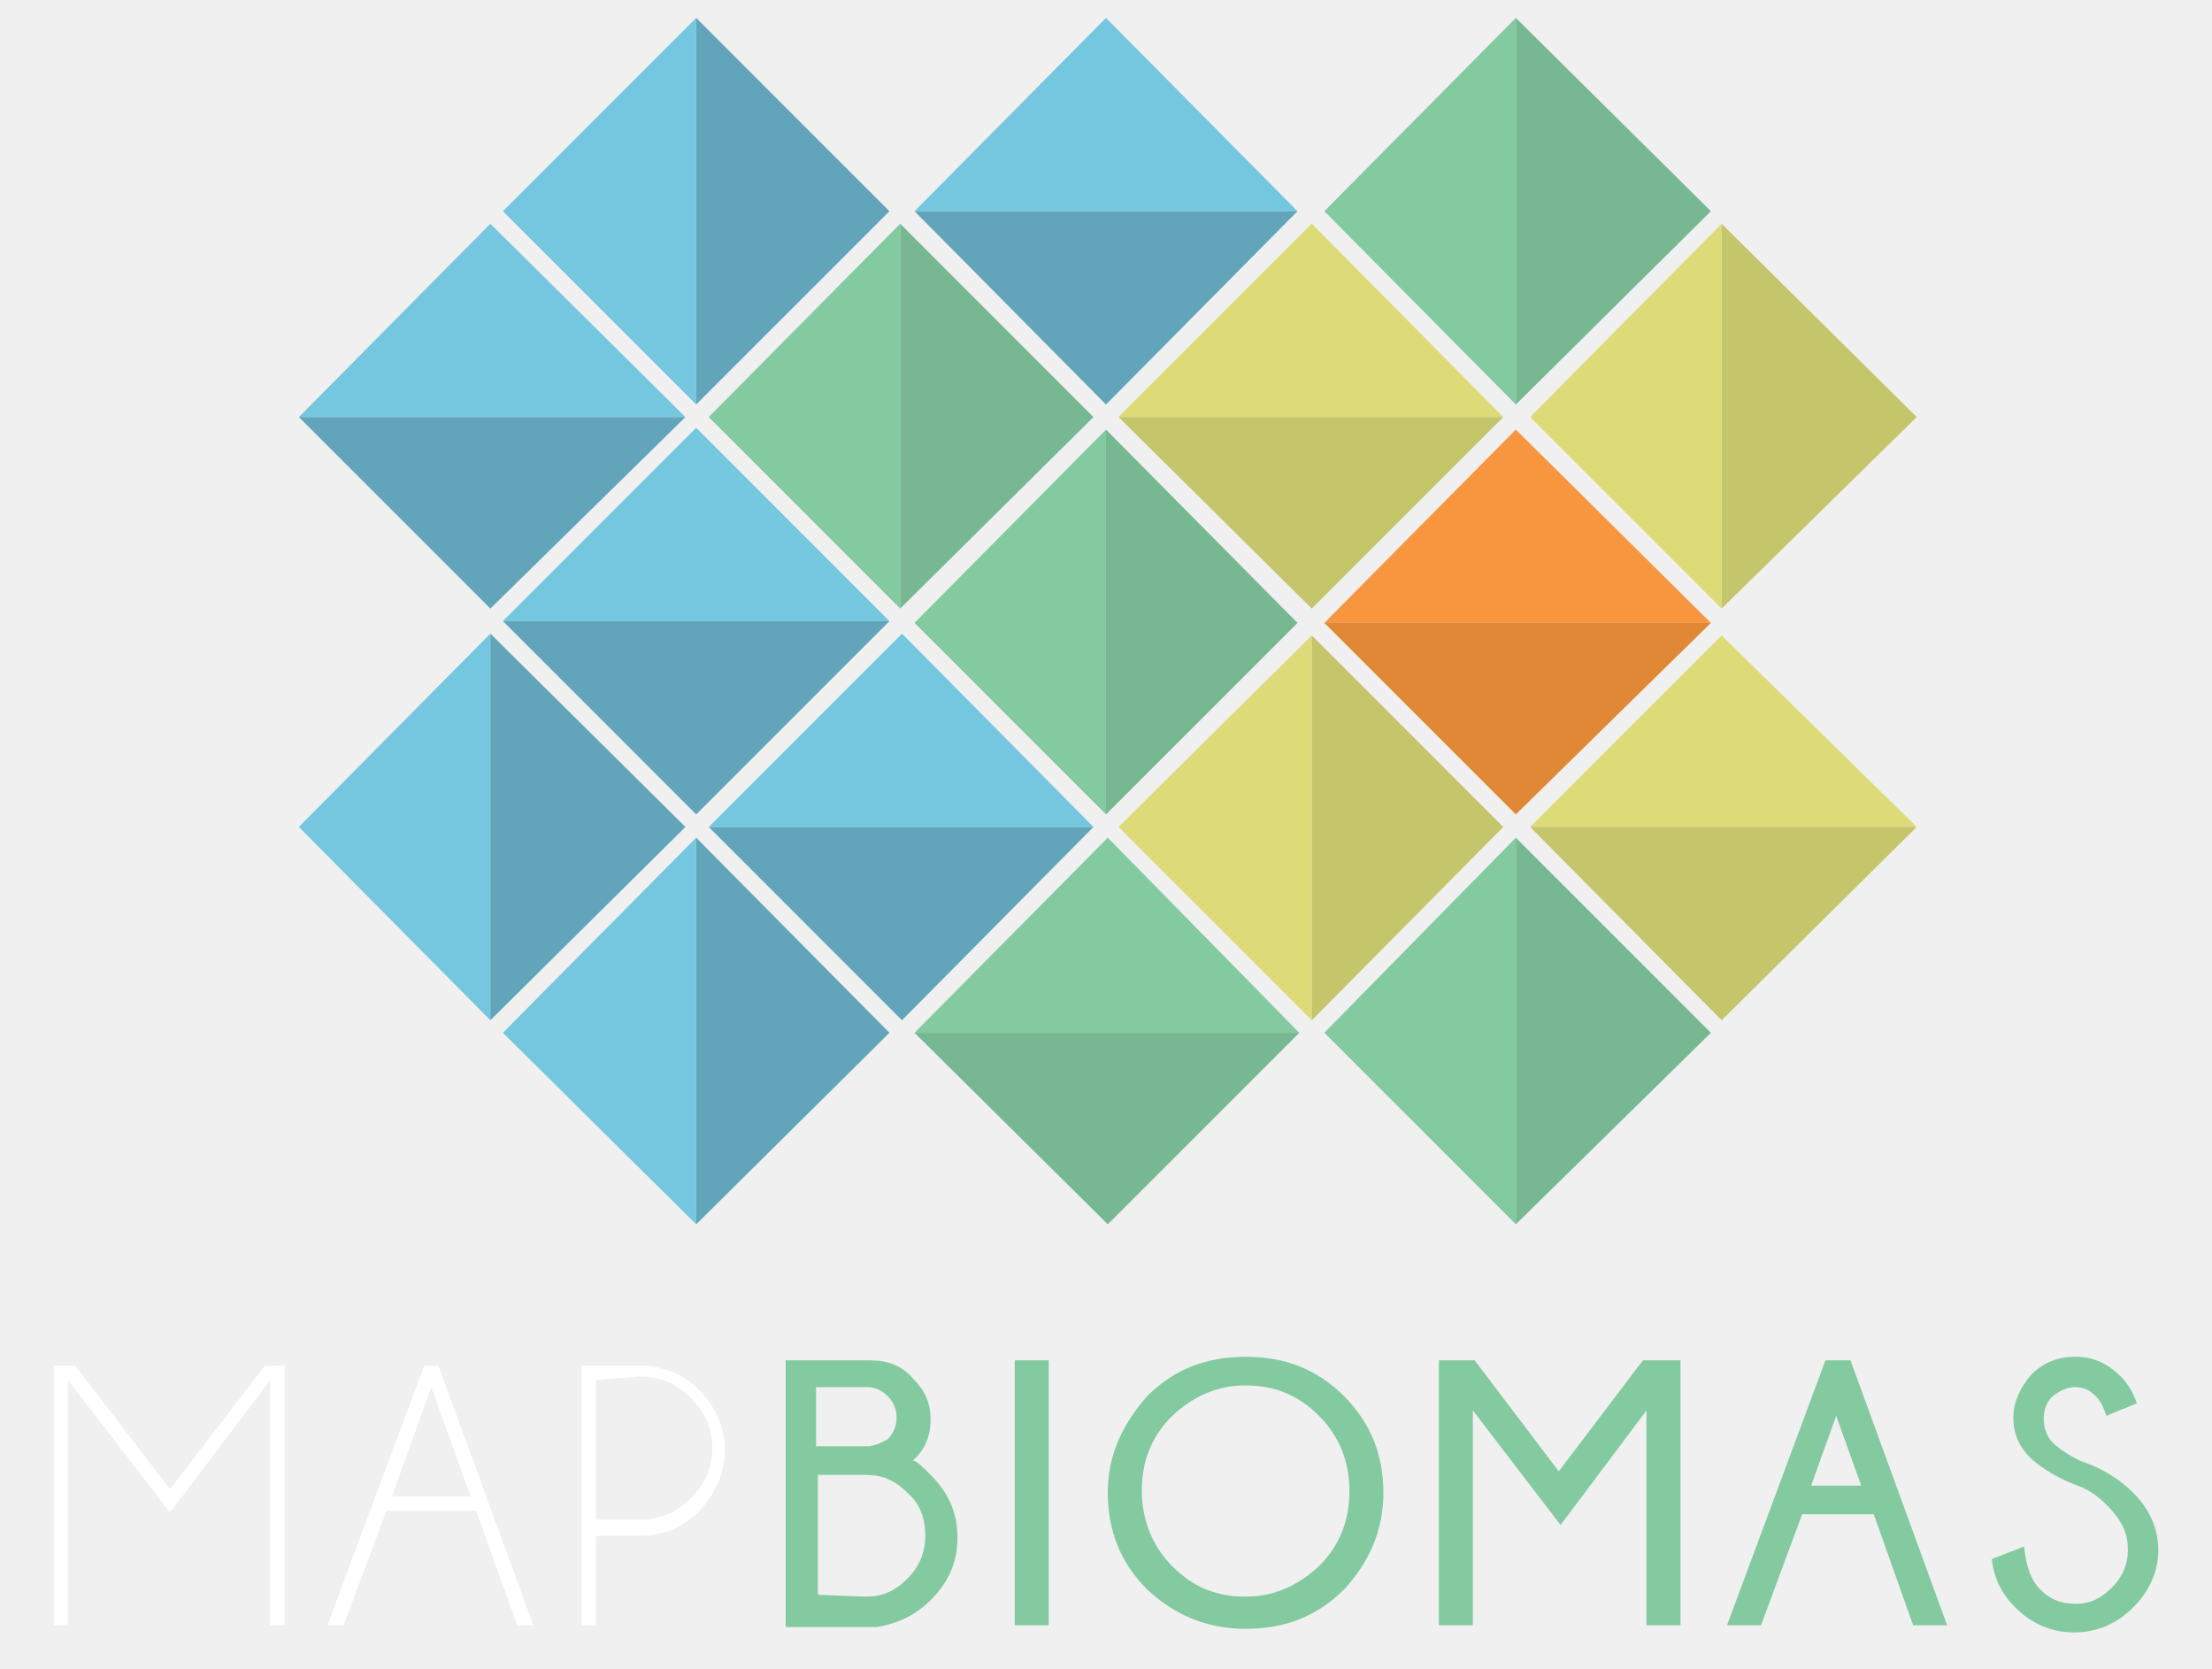
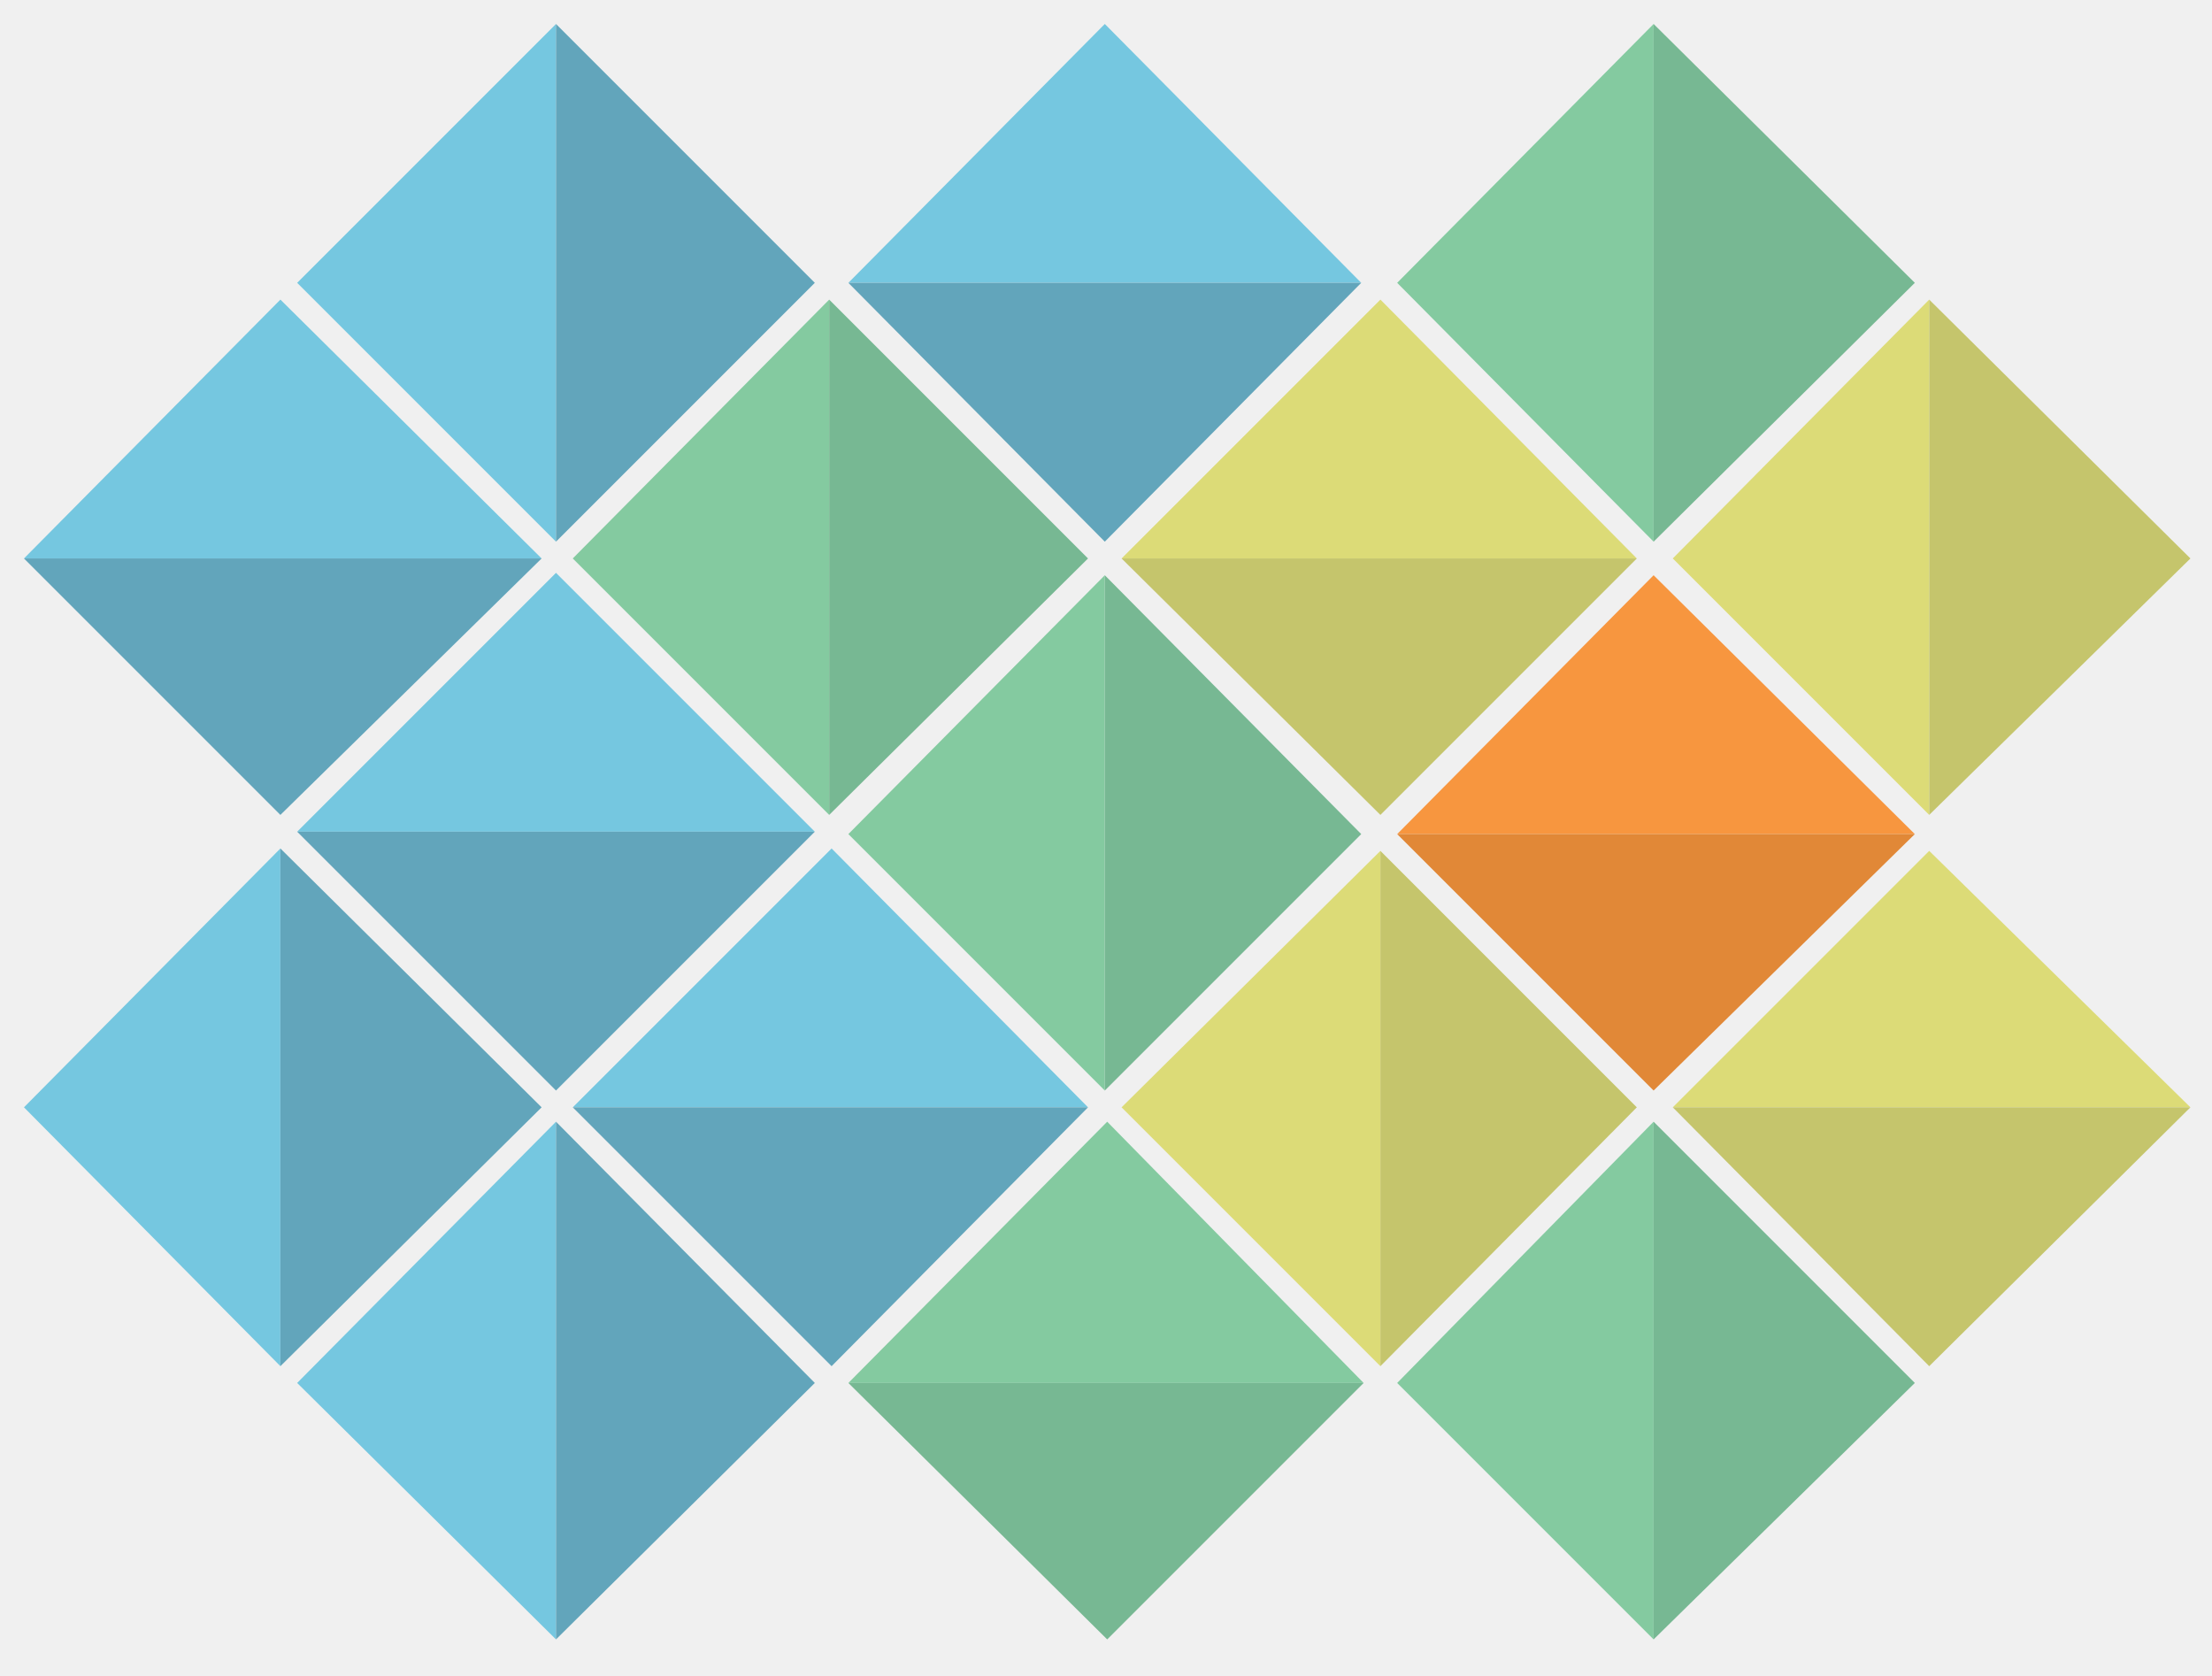
- <svg xmlns="http://www.w3.org/2000/svg" version="1.1" id="Layer_1" x="0px" y="0px" width="123.6px" height="93.2px" viewBox="-235 374.7 123.6 93.2" style="enable-background:new -235 374.7 123.6 93.2;" xml:space="preserve">
+ <svg xmlns="http://www.w3.org/2000/svg" version="1.1" id="Layer_1" x="0px" y="0px" viewBox="0 0 92.3 69.9" style="enable-background:new 0 0 92.3 69.9;" xml:space="preserve">
  <style type="text/css">
	.st0{fill:#84CAA0;}
	.st1{fill:#77B893;}
	.st2{fill:#75C7E0;}
	.st3{fill:#62A5BB;}
	.st4{fill:#DCDB77;}
	.st5{fill:#C5C56C;}
	.st6{fill:#F7963F;}
	.st7{fill:#E18837;}
- 	.st8{fill:#FFFFFF;}
</style>
  <g>
    <g>
-       <polygon class="st0" points="-184.7,408.7 -195.4,398 -184.7,387.2   " />
-       <polygon class="st1" points="-184.7,408.7 -173.9,398 -184.7,387.2   " />
-       <polygon class="st2" points="-183.9,386.5 -173.2,375.7 -162.5,386.5   " />
-       <polygon class="st3" points="-183.9,386.5 -173.2,397.3 -162.5,386.5   " />
-       <polygon class="st2" points="-196.1,397.3 -206.9,386.5 -196.1,375.7   " />
-       <polygon class="st3" points="-196.1,397.3 -185.3,386.5 -196.1,375.7   " />
-       <polygon class="st4" points="-161.7,431.7 -172.5,420.9 -161.7,410.2   " />
-       <polygon class="st5" points="-161.7,431.7 -151,420.9 -161.7,410.2   " />
-       <polygon class="st0" points="-173.2,420.2 -183.9,409.5 -173.2,398.7   " />
-       <polygon class="st1" points="-173.2,420.2 -162.5,409.5 -173.2,398.7   " />
-       <polygon class="st0" points="-150.3,397.3 -161,386.5 -150.3,375.7   " />
-       <polygon class="st1" points="-150.3,397.3 -139.4,386.5 -150.3,375.7   " />
-       <polygon class="st4" points="-172.5,398 -161.7,387.2 -151,398   " />
-       <polygon class="st5" points="-172.5,398 -161.7,408.7 -151,398   " />
-       <polygon class="st2" points="-206.9,409.4 -196.1,398.6 -185.3,409.4   " />
-       <polygon class="st3" points="-206.9,409.4 -196.1,420.2 -185.3,409.4   " />
-       <polygon class="st2" points="-195.4,420.9 -184.6,410.1 -173.9,420.9   " />
-       <polygon class="st3" points="-195.4,420.9 -184.6,431.7 -173.9,420.9   " />
-       <polygon class="st0" points="-183.9,432.4 -173.1,421.5 -162.4,432.4   " />
-       <polygon class="st1" points="-183.9,432.4 -173.1,443.1 -162.4,432.4   " />
-       <polygon class="st0" points="-150.3,443.1 -161,432.4 -150.3,421.5   " />
-       <polygon class="st1" points="-150.3,443.1 -139.4,432.4 -150.3,421.5   " />
-       <polygon class="st2" points="-207.6,431.7 -218.3,420.9 -207.6,410.1   " />
-       <polygon class="st3" points="-207.6,431.7 -196.7,420.9 -207.6,410.1   " />
-       <polygon class="st2" points="-218.3,398 -207.6,387.2 -196.7,398   " />
-       <polygon class="st3" points="-218.3,398 -207.6,408.7 -196.7,398   " />
-       <polygon class="st2" points="-196.1,443.1 -206.9,432.4 -196.1,421.5   " />
-       <polygon class="st3" points="-196.1,443.1 -185.3,432.4 -196.1,421.5   " />
-       <polygon class="st6" points="-161,409.5 -150.3,398.7 -139.4,409.5   " />
-       <polygon class="st7" points="-161,409.5 -150.3,420.2 -139.4,409.5   " />
-       <polygon class="st4" points="-149.5,420.9 -138.8,410.2 -127.9,420.9   " />
-       <polygon class="st5" points="-149.5,420.9 -138.8,431.7 -127.9,420.9   " />
-       <polygon class="st4" points="-138.8,408.7 -149.5,398 -138.8,387.2   " />
-       <polygon class="st5" points="-138.8,408.7 -127.9,398 -138.8,387.2   " />
-     </g>
-   </g>
-   <g>
-     <g>
-       <path class="st8" d="M-219.1,451v14.5h-0.8v-13.7l-5.6,7.4l-5.7-7.4v13.7h-0.8V451h1.2l5.3,6.9l5.3-6.9H-219.1L-219.1,451z" />
-       <path class="st8" d="M-210.5,451l5.3,14.5h-0.9l-2.3-6.4h-5l-2.4,6.4h-0.9l5.4-14.5H-210.5L-210.5,451z M-208.7,458.3l-2.2-6.1    l-2.2,6.1H-208.7z" />
-       <path class="st8" d="M-201.7,460.5v5h-0.8V451h3.8c1.1,0.2,2.1,0.6,2.8,1.4c0.9,0.9,1.4,2.1,1.4,3.3c0,1.3-0.5,2.4-1.4,3.4    c-0.9,0.9-2,1.4-3.3,1.4L-201.7,460.5L-201.7,460.5z M-201.7,451.8v7.8h2.5c1.1,0,2-0.4,2.8-1.2c0.8-0.8,1.2-1.7,1.2-2.8    c0-1.1-0.4-2-1.2-2.8s-1.7-1.2-2.8-1.2L-201.7,451.8L-201.7,451.8z" />
-       <path class="st0" d="M-183,457.1c1,1,1.5,2.1,1.5,3.5s-0.5,2.5-1.5,3.5c-0.8,0.8-1.8,1.3-3,1.5h-5.1v-14.9h4.7c1,0,1.8,0.3,2.4,1    c0.7,0.7,1,1.4,1,2.3s-0.3,1.7-1,2.3C-183.8,456.3-183.5,456.6-183,457.1z M-189.4,452.3v3.2h3c0.4-0.1,0.7-0.2,1-0.4    c0.3-0.3,0.5-0.7,0.5-1.2s-0.2-0.9-0.5-1.2c-0.3-0.3-0.7-0.5-1.1-0.5h-2.9V452.3z M-186.6,463.9c0.9,0,1.6-0.3,2.3-1s1-1.5,1-2.4    c0-1-0.3-1.8-1-2.4c-0.7-0.7-1.4-1-2.3-1h-2.7v6.7L-186.6,463.9L-186.6,463.9z" />
-       <path class="st0" d="M-176.4,450.7v14.8h-1.9v-14.8C-178.3,450.7-176.4,450.7-176.4,450.7z" />
-       <path class="st0" d="M-159.9,452.7c1.5,1.5,2.2,3.3,2.2,5.4s-0.8,3.9-2.2,5.4c-1.5,1.5-3.3,2.2-5.5,2.2s-4-0.8-5.5-2.2    c-1.5-1.5-2.2-3.3-2.2-5.4s0.8-3.8,2.2-5.4c1.5-1.5,3.3-2.2,5.5-2.2S-161.4,451.2-159.9,452.7z M-165.4,452.1    c-1.6,0-2.9,0.6-4.1,1.7c-1.2,1.2-1.7,2.6-1.7,4.2s0.6,3.1,1.7,4.2c1.2,1.2,2.5,1.7,4.1,1.7s2.9-0.6,4.1-1.7    c1.2-1.2,1.7-2.6,1.7-4.2c0-1.7-0.6-3.1-1.7-4.2C-162.4,452.7-163.7,452.1-165.4,452.1z" />
-       <path class="st0" d="M-141.1,450.7v14.8h-1.9v-12l-4.8,6.4l-4.9-6.4v12h-1.9v-14.8h2l4.7,6.2l4.7-6.2    C-143,450.7-141.1,450.7-141.1,450.7z" />
-       <path class="st0" d="M-131.6,450.7l5.4,14.8h-1.9l-2.2-6.2h-4l-2.3,6.2h-1.9l5.5-14.8C-133.1,450.7-131.6,450.7-131.6,450.7z     M-131,457.7l-1.4-3.9l-1.4,3.9H-131z" />
-       <path class="st0" d="M-118.9,457.7c-1.1-0.4-1.9-0.9-2.6-1.5c-0.7-0.7-1-1.4-1-2.3s0.4-1.7,1-2.4c0.7-0.7,1.5-1,2.5-1    s1.8,0.4,2.5,1.1c0.4,0.4,0.7,0.9,0.9,1.5l-1.7,0.7c-0.2-0.6-0.4-0.9-0.6-1.1c-0.4-0.4-0.7-0.5-1.2-0.5c-0.4,0-0.8,0.2-1.2,0.5    c-0.4,0.4-0.5,0.8-0.5,1.3s0.2,1,0.5,1.3s0.9,0.7,1.5,1c1.2,0.4,2.2,1,3,1.8c0.9,0.9,1.4,2,1.4,3.2s-0.5,2.3-1.4,3.2    c-0.9,0.9-2,1.4-3.3,1.4s-2.4-0.5-3.3-1.4c-0.7-0.7-1.2-1.6-1.3-2.7l1.8-0.7c0.1,1.1,0.4,1.9,0.9,2.4c0.6,0.6,1.2,0.8,2,0.8    s1.4-0.3,2-0.9s0.9-1.3,0.9-2.1c0-0.9-0.3-1.5-0.8-2.1C-117.5,458.5-118.1,458-118.9,457.7z" />
+       <polygon class="st0" points="34.6,34 23.9,23.3 34.6,12.5   " />
+       <polygon class="st1" points="34.6,34 45.4,23.3 34.6,12.5   " />
+       <polygon class="st2" points="35.4,11.8 46.1,1 56.8,11.8   " />
+       <polygon class="st3" points="35.4,11.8 46.1,22.6 56.8,11.8   " />
+       <polygon class="st2" points="23.2,22.6 12.4,11.8 23.2,1   " />
+       <polygon class="st3" points="23.2,22.6 34,11.8 23.2,1   " />
+       <polygon class="st4" points="57.6,57 46.8,46.2 57.6,35.5   " />
+       <polygon class="st5" points="57.6,57 68.3,46.2 57.6,35.5   " />
+       <polygon class="st0" points="46.1,45.5 35.4,34.8 46.1,24   " />
+       <polygon class="st1" points="46.1,45.5 56.8,34.8 46.1,24   " />
+       <polygon class="st0" points="69,22.6 58.3,11.8 69,1   " />
+       <polygon class="st1" points="69,22.6 79.9,11.8 69,1   " />
+       <polygon class="st4" points="46.8,23.3 57.6,12.5 68.3,23.3   " />
+       <polygon class="st5" points="46.8,23.3 57.6,34 68.3,23.3   " />
+       <polygon class="st2" points="12.4,34.7 23.2,23.9 34,34.7   " />
+       <polygon class="st3" points="12.4,34.7 23.2,45.5 34,34.7   " />
+       <polygon class="st2" points="23.9,46.2 34.7,35.4 45.4,46.2   " />
+       <polygon class="st3" points="23.9,46.2 34.7,57 45.4,46.2   " />
+       <polygon class="st0" points="35.4,57.7 46.2,46.8 56.9,57.7   " />
+       <polygon class="st1" points="35.4,57.7 46.2,68.4 56.9,57.7   " />
+       <polygon class="st0" points="69,68.4 58.3,57.7 69,46.8   " />
+       <polygon class="st1" points="69,68.4 79.9,57.7 69,46.8   " />
+       <polygon class="st2" points="11.7,57 1,46.2 11.7,35.4   " />
+       <polygon class="st3" points="11.7,57 22.6,46.2 11.7,35.4   " />
+       <polygon class="st2" points="1,23.3 11.7,12.5 22.6,23.3   " />
+       <polygon class="st3" points="1,23.3 11.7,34 22.6,23.3   " />
+       <polygon class="st2" points="23.2,68.4 12.4,57.7 23.2,46.8   " />
+       <polygon class="st3" points="23.2,68.4 34,57.7 23.2,46.8   " />
+       <polygon class="st6" points="58.3,34.8 69,24 79.9,34.8   " />
+       <polygon class="st7" points="58.3,34.8 69,45.5 79.9,34.8   " />
+       <polygon class="st4" points="69.8,46.2 80.5,35.5 91.4,46.2   " />
+       <polygon class="st5" points="69.8,46.2 80.5,57 91.4,46.2   " />
+       <polygon class="st4" points="80.5,34 69.8,23.3 80.5,12.5   " />
+       <polygon class="st5" points="80.5,34 91.4,23.3 80.5,12.5   " />
    </g>
  </g>
</svg>
